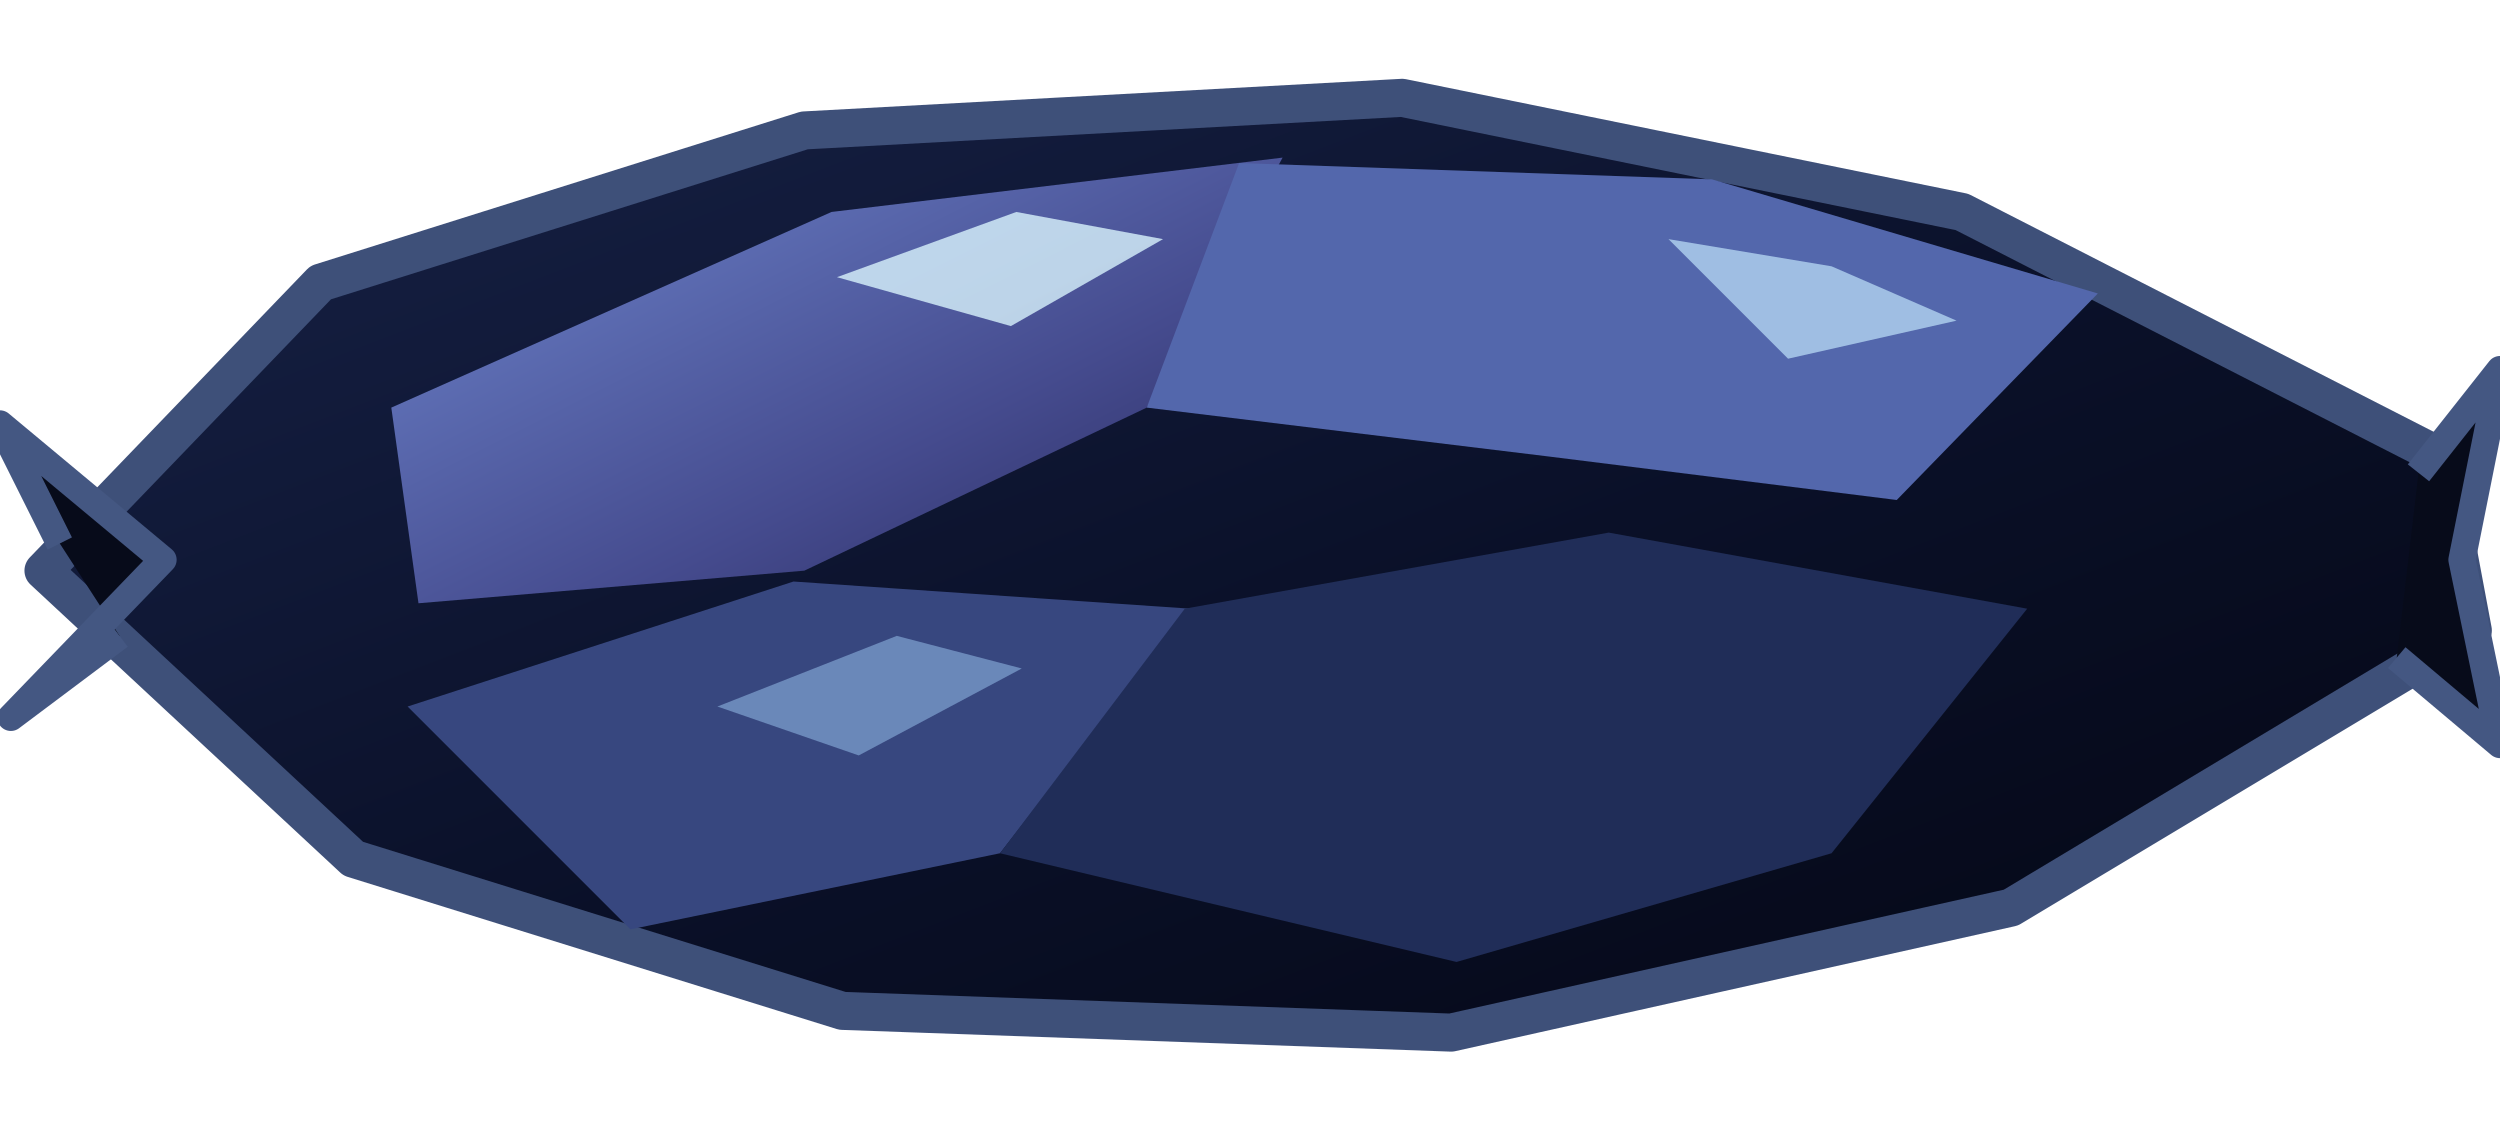
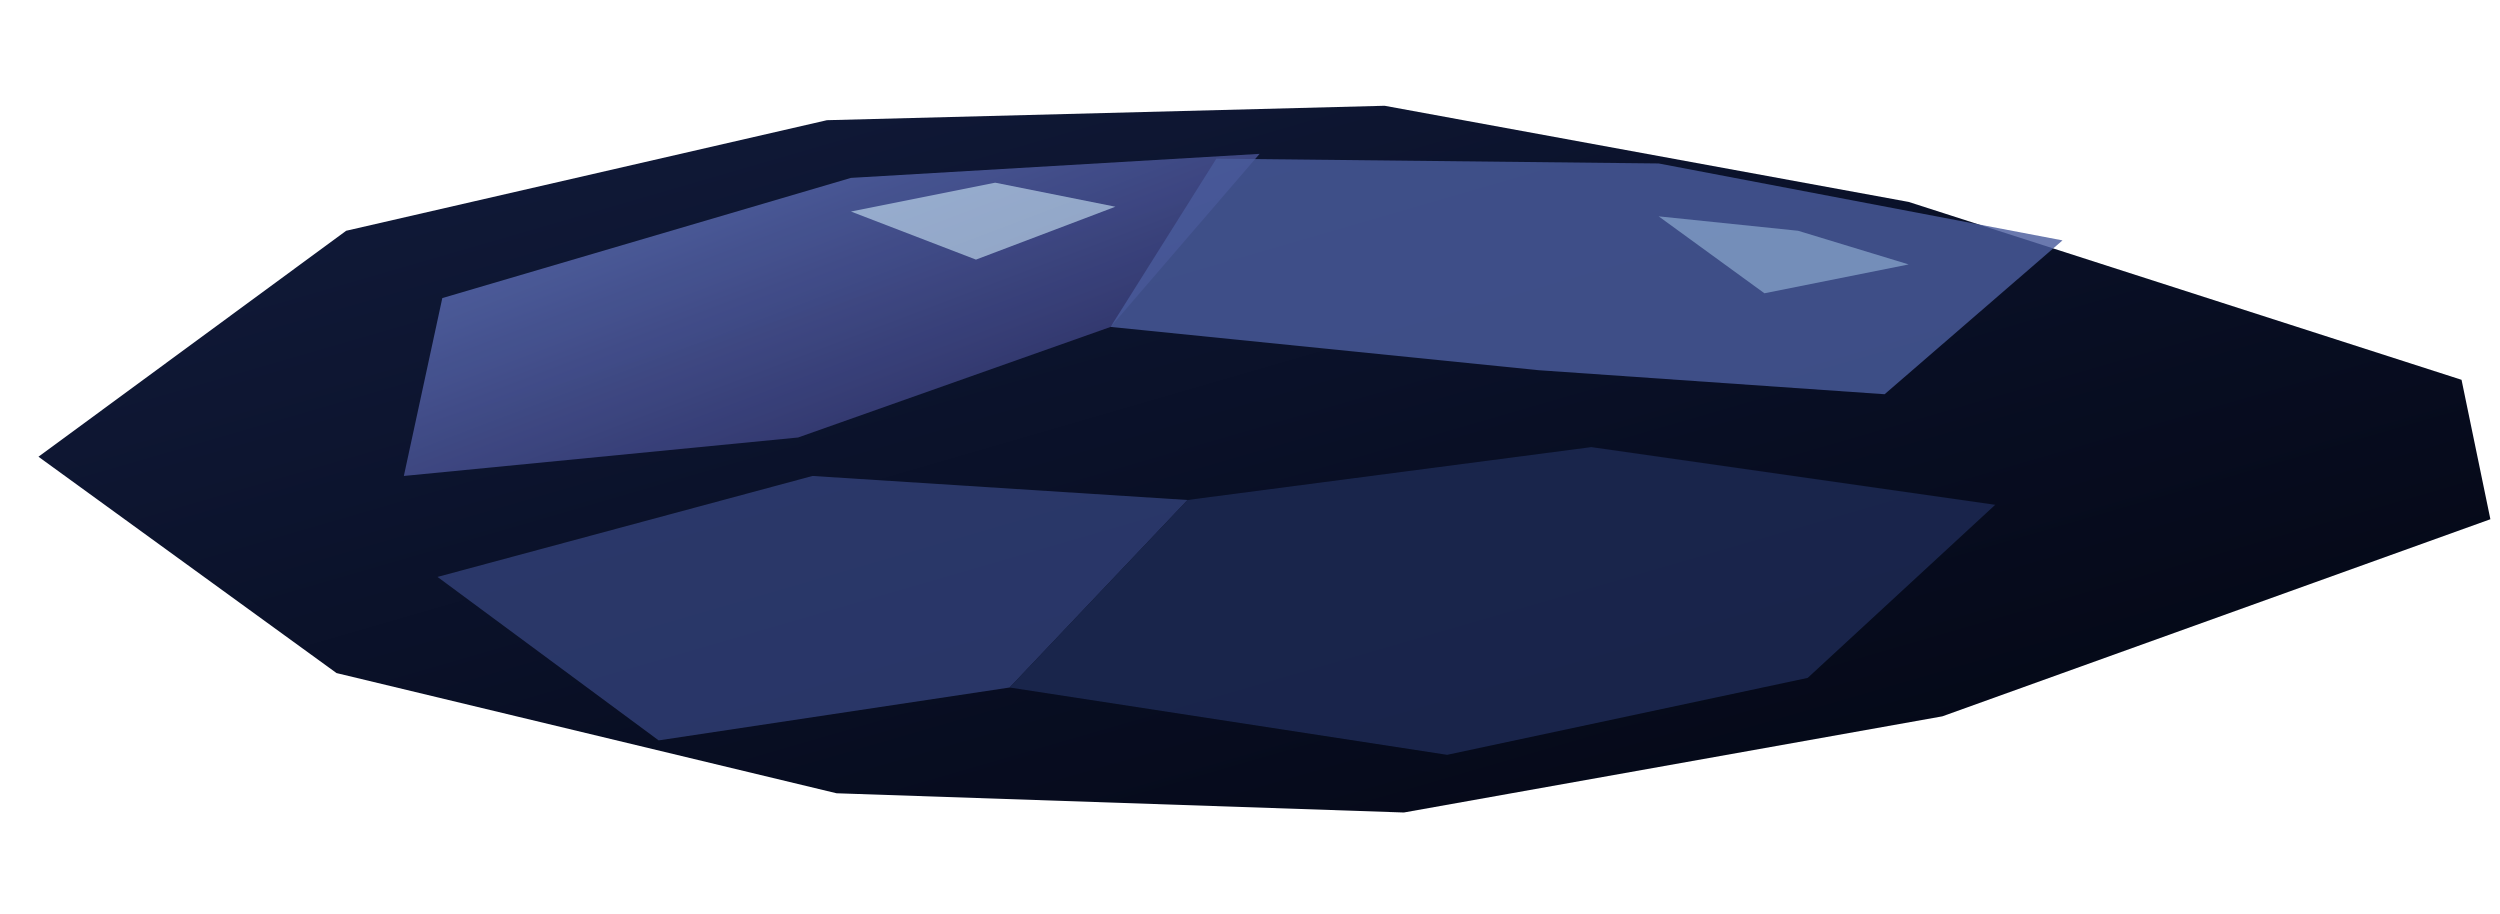
- <svg xmlns="http://www.w3.org/2000/svg" viewBox="0 0 460 210">
+ <svg xmlns="http://www.w3.org/2000/svg" viewBox="0 0 520 190">
  <defs>
    <linearGradient id="body" x1="0" y1="0" x2="1" y2="1">
-       <stop stop-color="#172247" />
-       <stop offset=".55" stop-color="#0a1028" />
-       <stop offset="1" stop-color="#040714" />
+       <stop stop-color="#121c3d" />
+       <stop offset=".58" stop-color="#080e23" />
+       <stop offset="1" stop-color="#030611" />
    </linearGradient>
    <linearGradient id="plate" x1="0" y1="0" x2="1" y2="1">
-       <stop stop-color="#6f87cf" />
-       <stop offset=".62" stop-color="#454b8e" />
-       <stop offset="1" stop-color="#27285a" />
+       <stop stop-color="#637ac1" />
+       <stop offset=".62" stop-color="#3d4482" />
+       <stop offset="1" stop-color="#242653" />
    </linearGradient>
  </defs>
  <g stroke-linejoin="round">
-     <path d="M8 105 59 52 148 24 258 18 361 39 449 84 455 116 370 167 267 190 155 186 65 158Z" fill="url(#body)" stroke="#3e5079" stroke-width="7" />
-     <path d="M72 75 153 39 236 29 211 75 148 105 77 111Z" fill="url(#plate)" />
-     <path d="M228 30 315 33 386 54 349 92 285 84 211 75Z" fill="#5367ac" />
-     <path d="M75 130 146 107 219 112 184 157 116 171Z" fill="#37477f" />
-     <path d="M218 112 296 98 373 112 337 157 268 177 184 157Z" fill="#202d58" />
-     <path d="M154 51 187 39 214 44 186 60Z" fill="#dcf7ff" opacity=".78" />
-     <path d="M307 44 337 49 360 59 329 66Z" fill="#c7ecff" opacity=".66" />
-     <path d="M132 130 165 117 188 123 158 139Z" fill="#a9d7ff" opacity=".45" />
-     <path d="M11 100 0 78 30 103 2 132 22 117" fill="#070b1a" stroke="#445782" stroke-width="5" />
-     <path d="M445 87 460 68 453 103 460 137 441 121" fill="#070b1a" stroke="#445782" stroke-width="5" />
+     <path d="M8 95 72 48 172 25 288 22 397 42 512 79 518 108 404 149 292 169 174 165 70 140Z" fill="url(#body)" />
+     <path d="M92 62 177 37 262 32 231 68 166 91 84 99Z" fill="url(#plate)" opacity=".86" />
+     <path d="M253 33 345 34 429 50 392 82 320 77 231 68Z" fill="#495b9c" opacity=".82" />
+     <path d="M91 120 169 99 247 104 210 143 137 154Z" fill="#303e74" opacity=".84" />
+     <path d="M247 104 331 93 415 105 376 141 301 157 210 143Z" fill="#1b2851" opacity=".88" />
+     <path d="M177 44 207 38 232 43 203 54Z" fill="#d6f3ff" opacity=".56" />
+     <path d="M345 45 374 48 397 55 367 61Z" fill="#bfe7ff" opacity=".42" />
  </g>
</svg>
